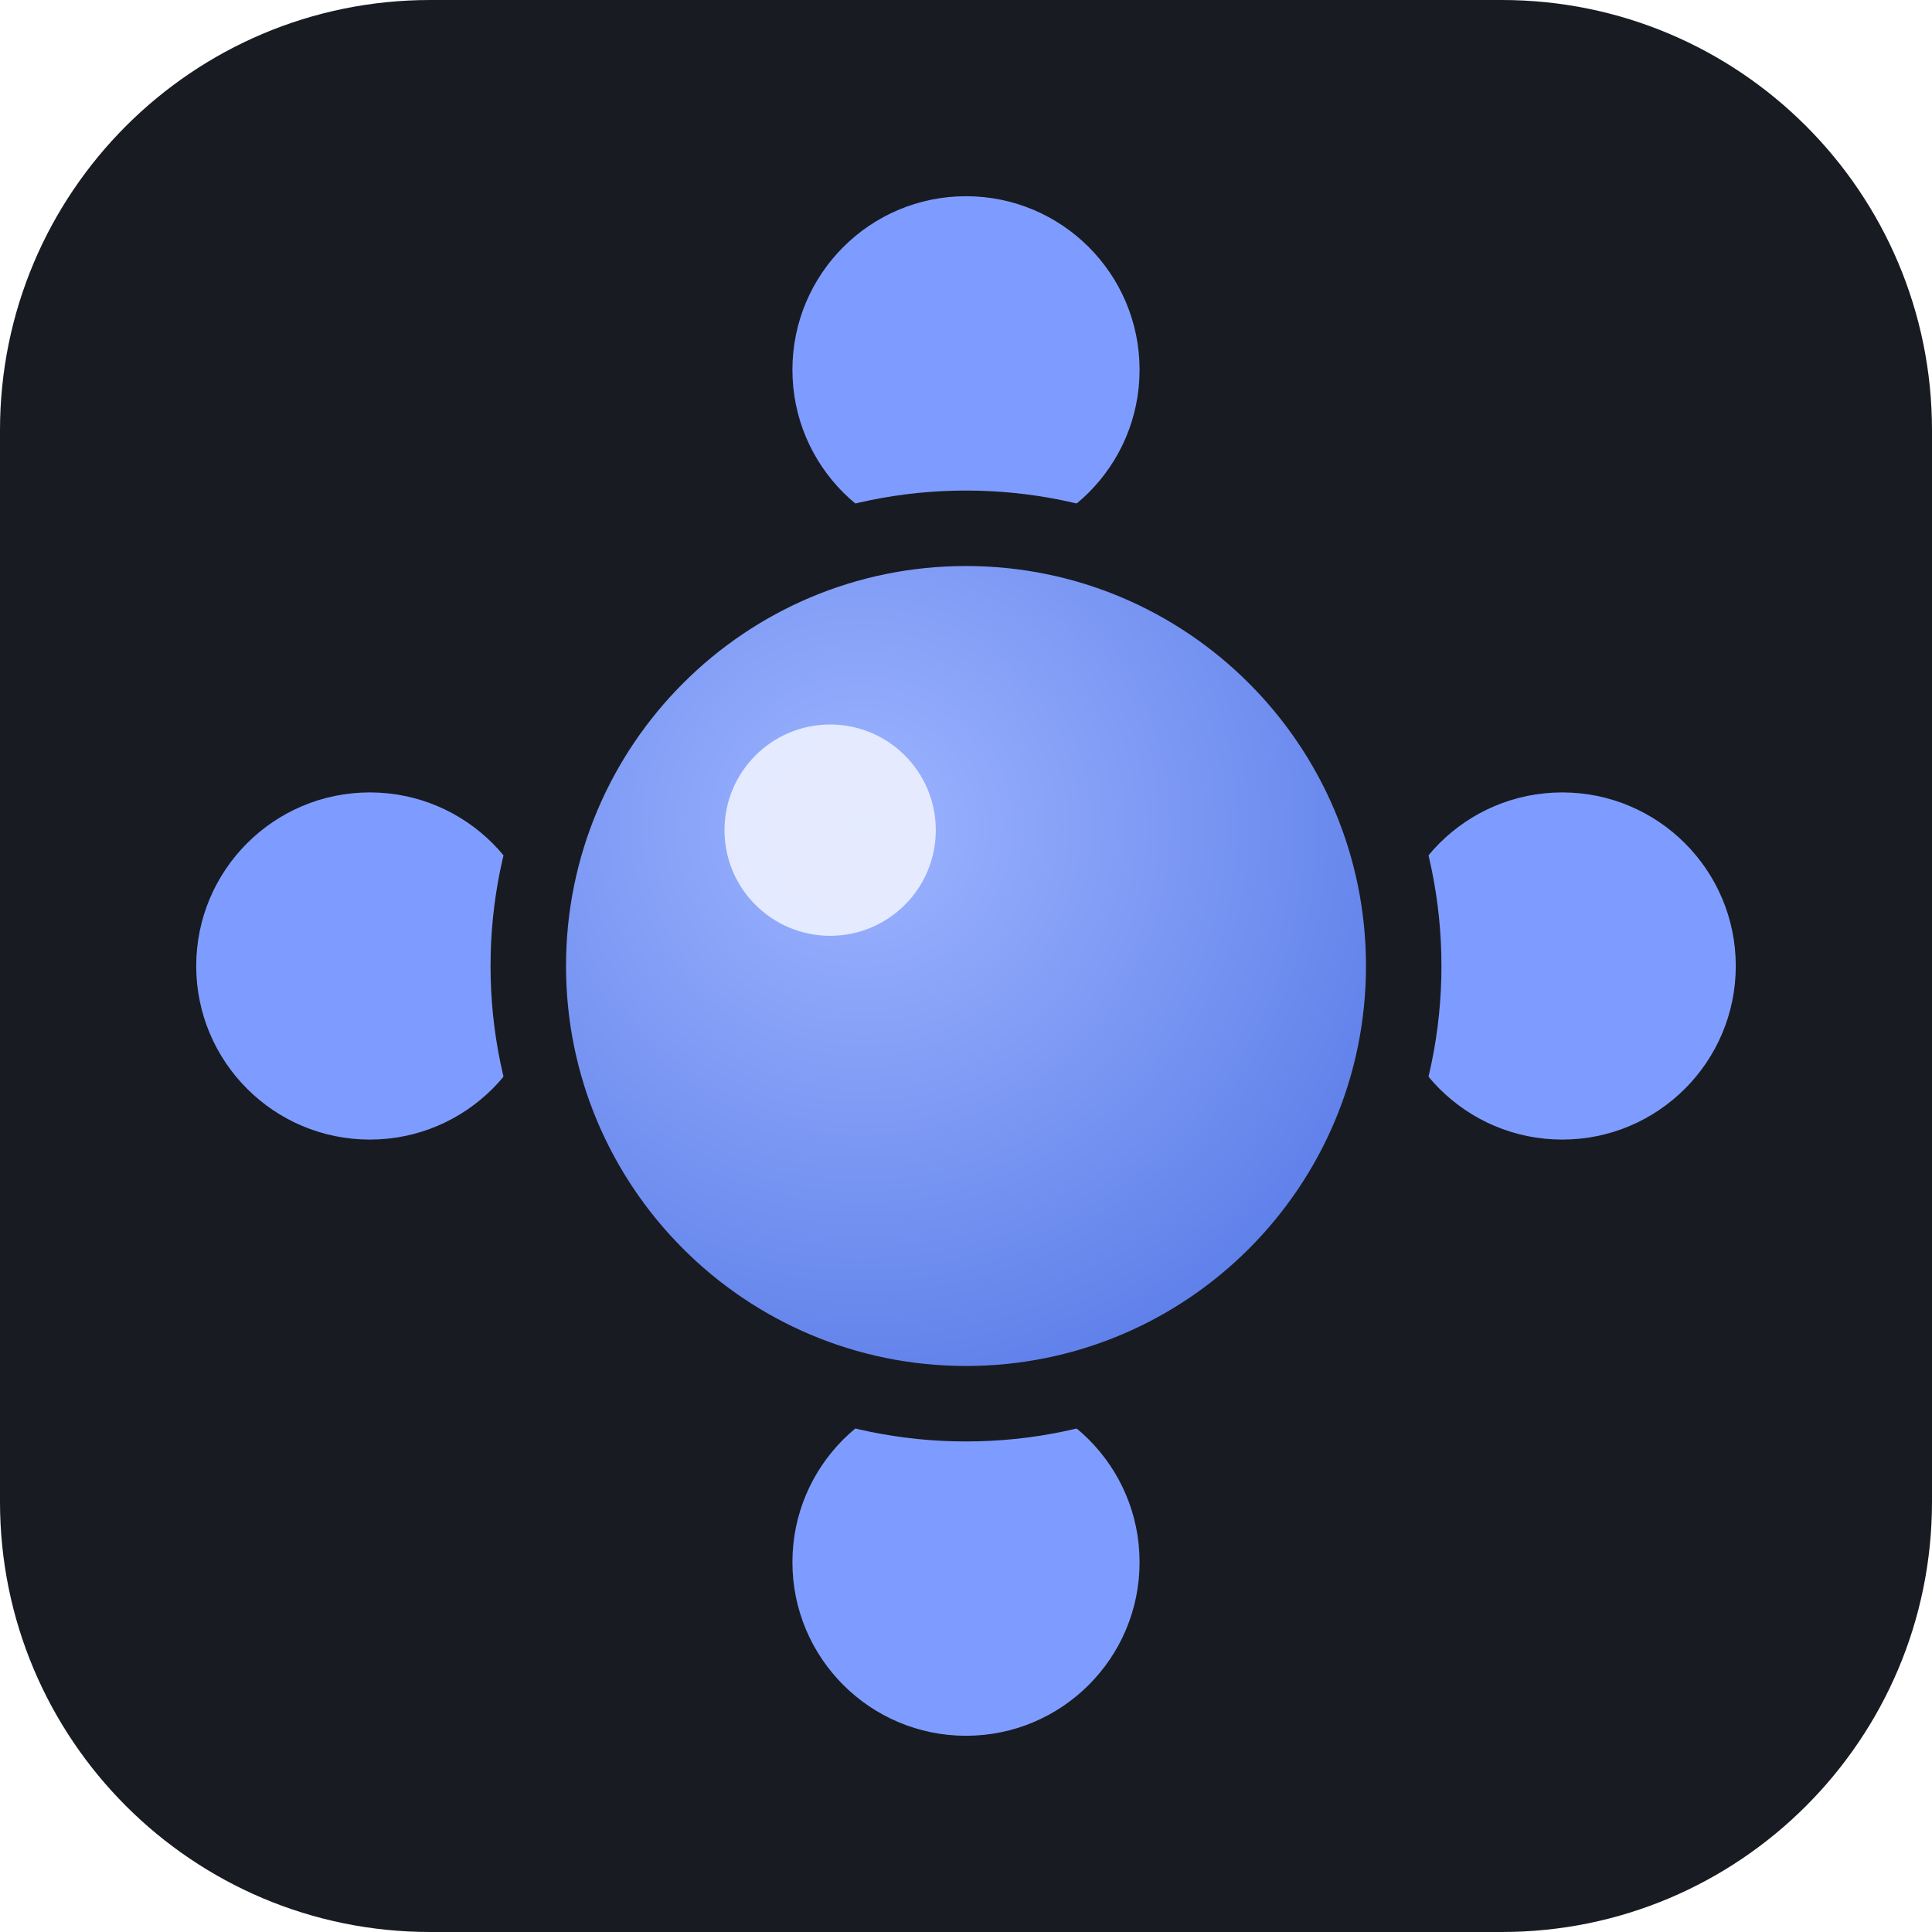
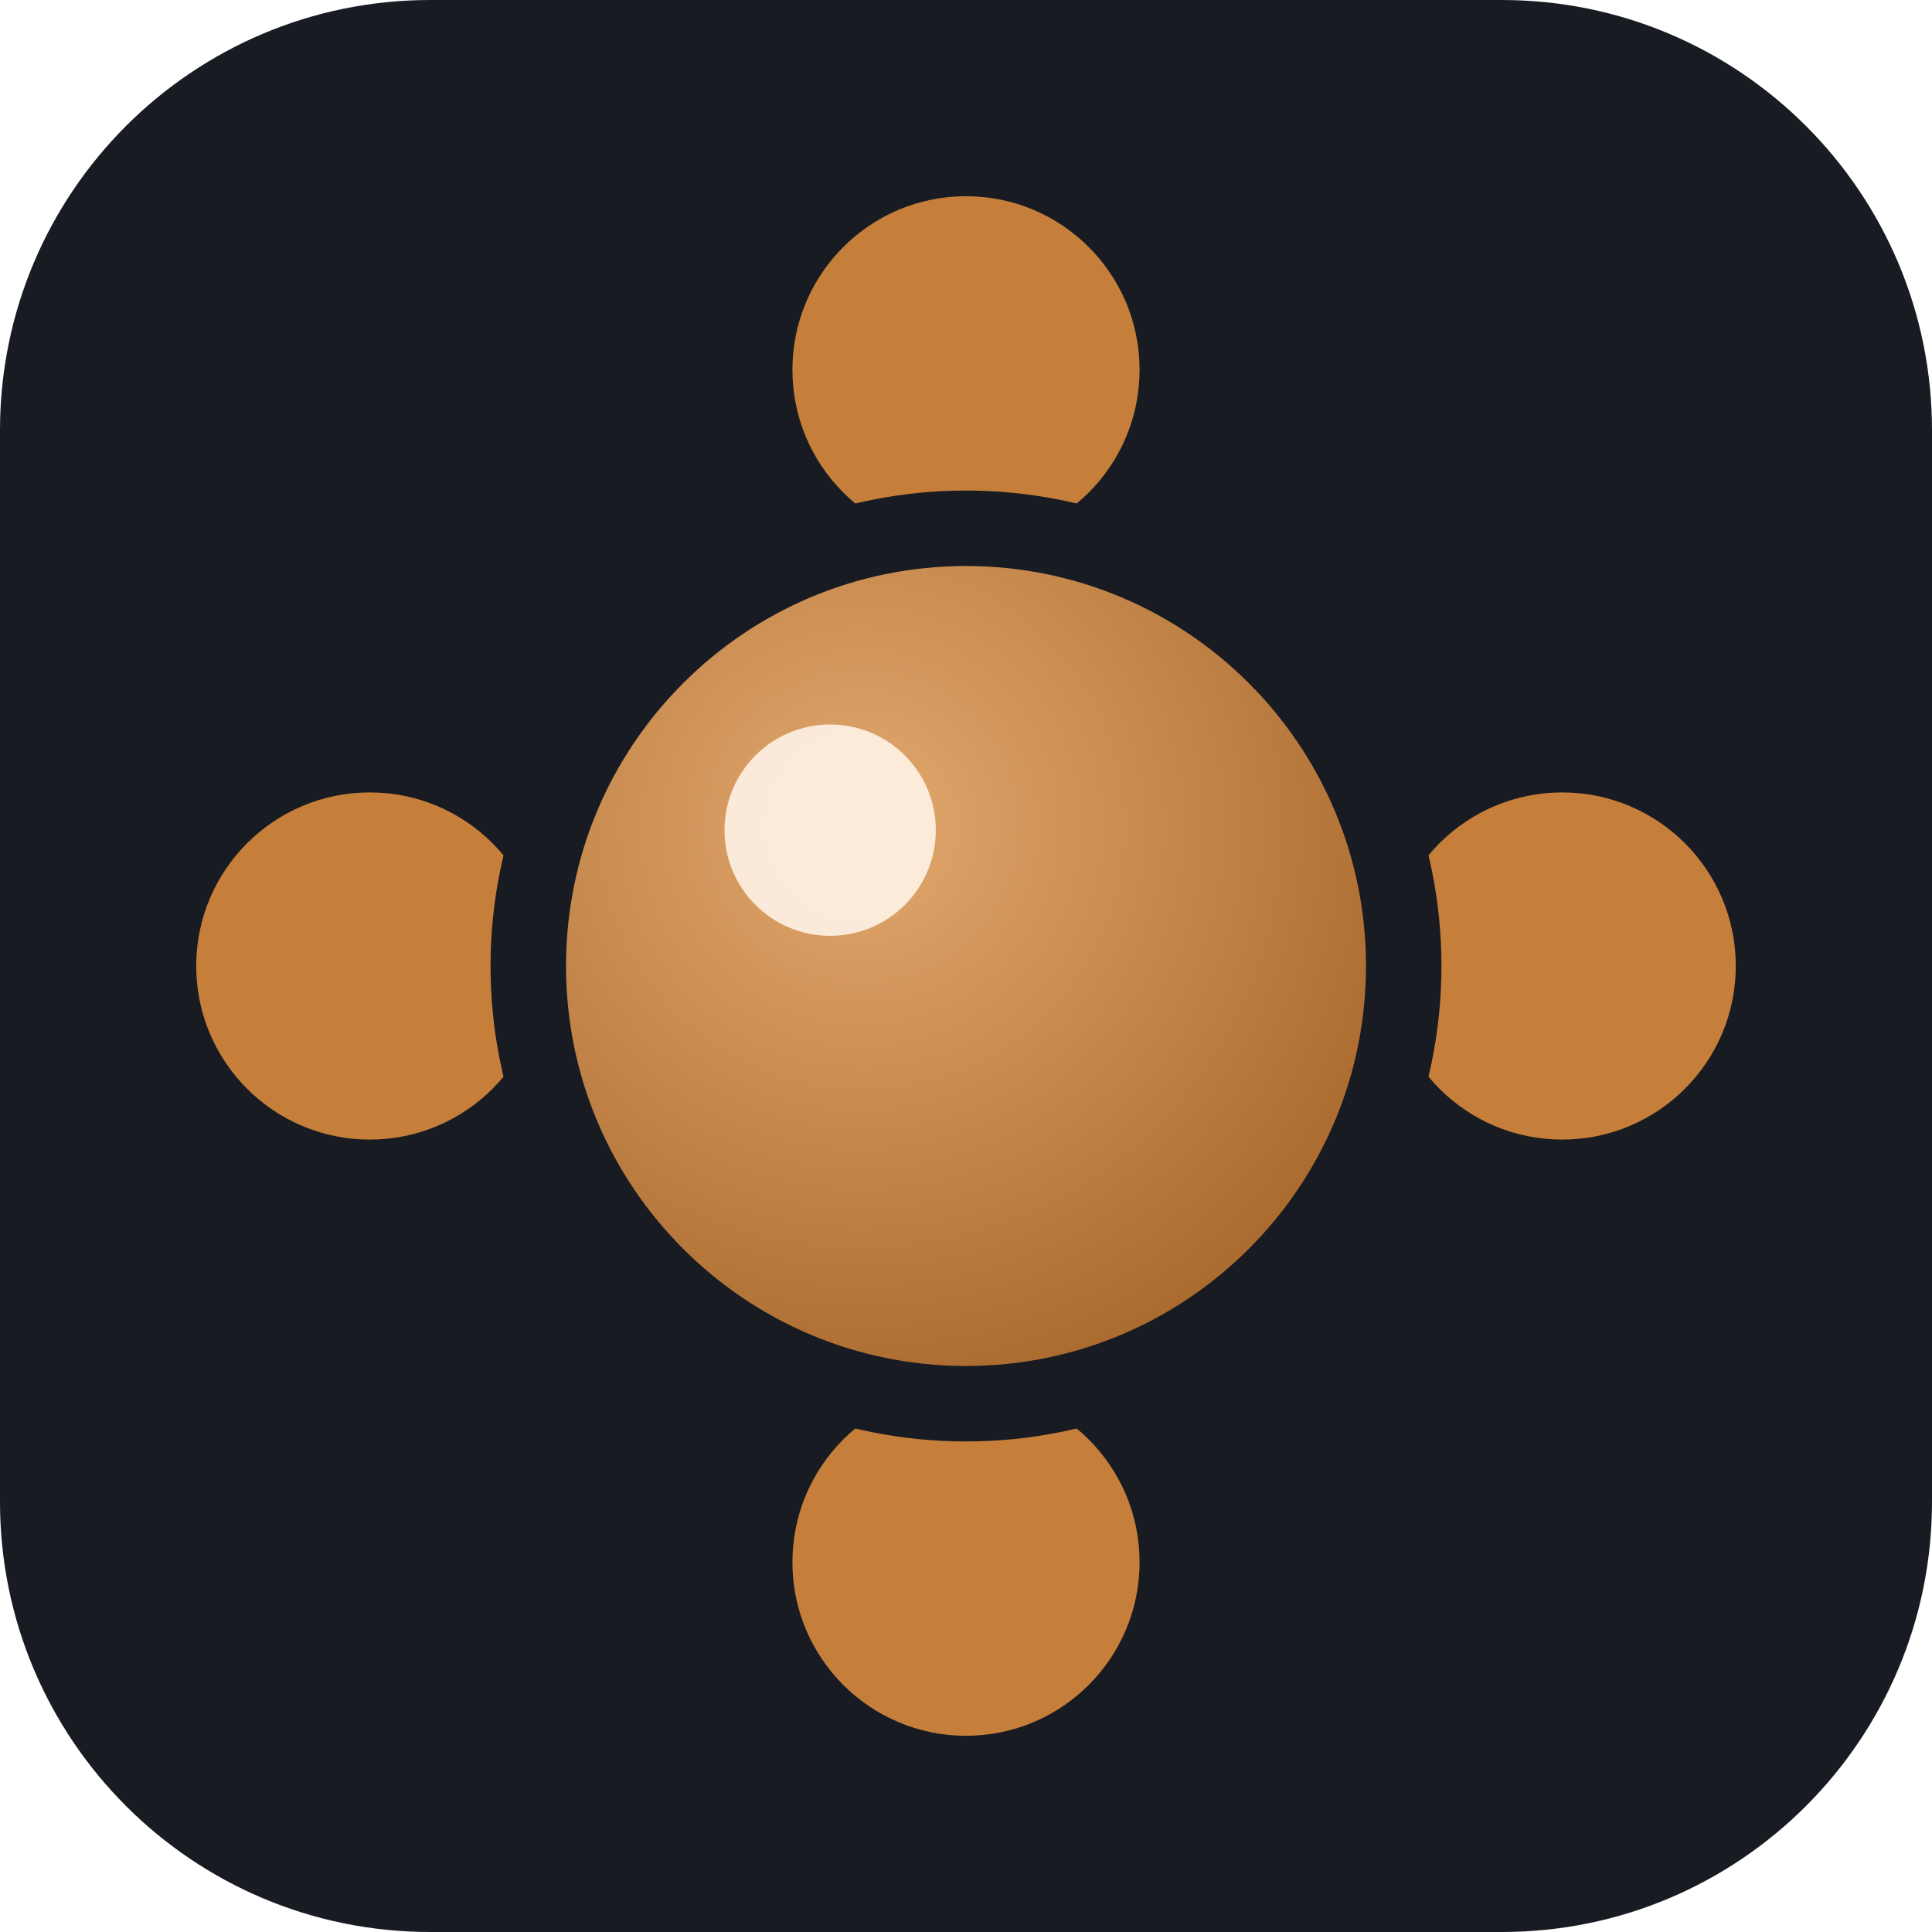
<svg xmlns="http://www.w3.org/2000/svg" viewBox="0 0 1024 1024" width="1024" height="1024">
  <defs>
    <radialGradient id="p" cx="38%" cy="34%" r="72%">
-       <stop offset="0%" stop-color="#9DB4FF" />
-       <stop offset="100%" stop-color="#5A7CE8" />
+       <stop offset="0%" stop-color="#E3A96F" />
+       <stop offset="100%" stop-color="#A66529" />
    </radialGradient>
  </defs>
  <rect width="1024" height="1024" rx="228" fill="#181B22" />
-   <g stroke="#4E5A78" stroke-width="42" stroke-linecap="round">
+   <g stroke="#6A5F54" stroke-width="42" stroke-linecap="round">
    <line x1="512" y1="512" x2="512" y2="196" />
    <line x1="512" y1="512" x2="512" y2="828" />
    <line x1="512" y1="512" x2="196" y2="512" />
    <line x1="512" y1="512" x2="828" y2="512" />
  </g>
-   <g fill="#7E9CFF">
+   <g fill="#C67F3A">
    <circle cx="512" cy="196" r="92" />
    <circle cx="512" cy="828" r="92" />
    <circle cx="196" cy="512" r="92" />
    <circle cx="828" cy="512" r="92" />
  </g>
  <circle cx="512" cy="512" r="232" fill="url(#p)" stroke="#181B22" stroke-width="40" />
-   <circle cx="440" cy="440" r="56" fill="#EDF1FF" opacity="0.9" />
+   <circle cx="440" cy="440" r="56" fill="#FFF3E6" opacity="0.9" />
</svg>
